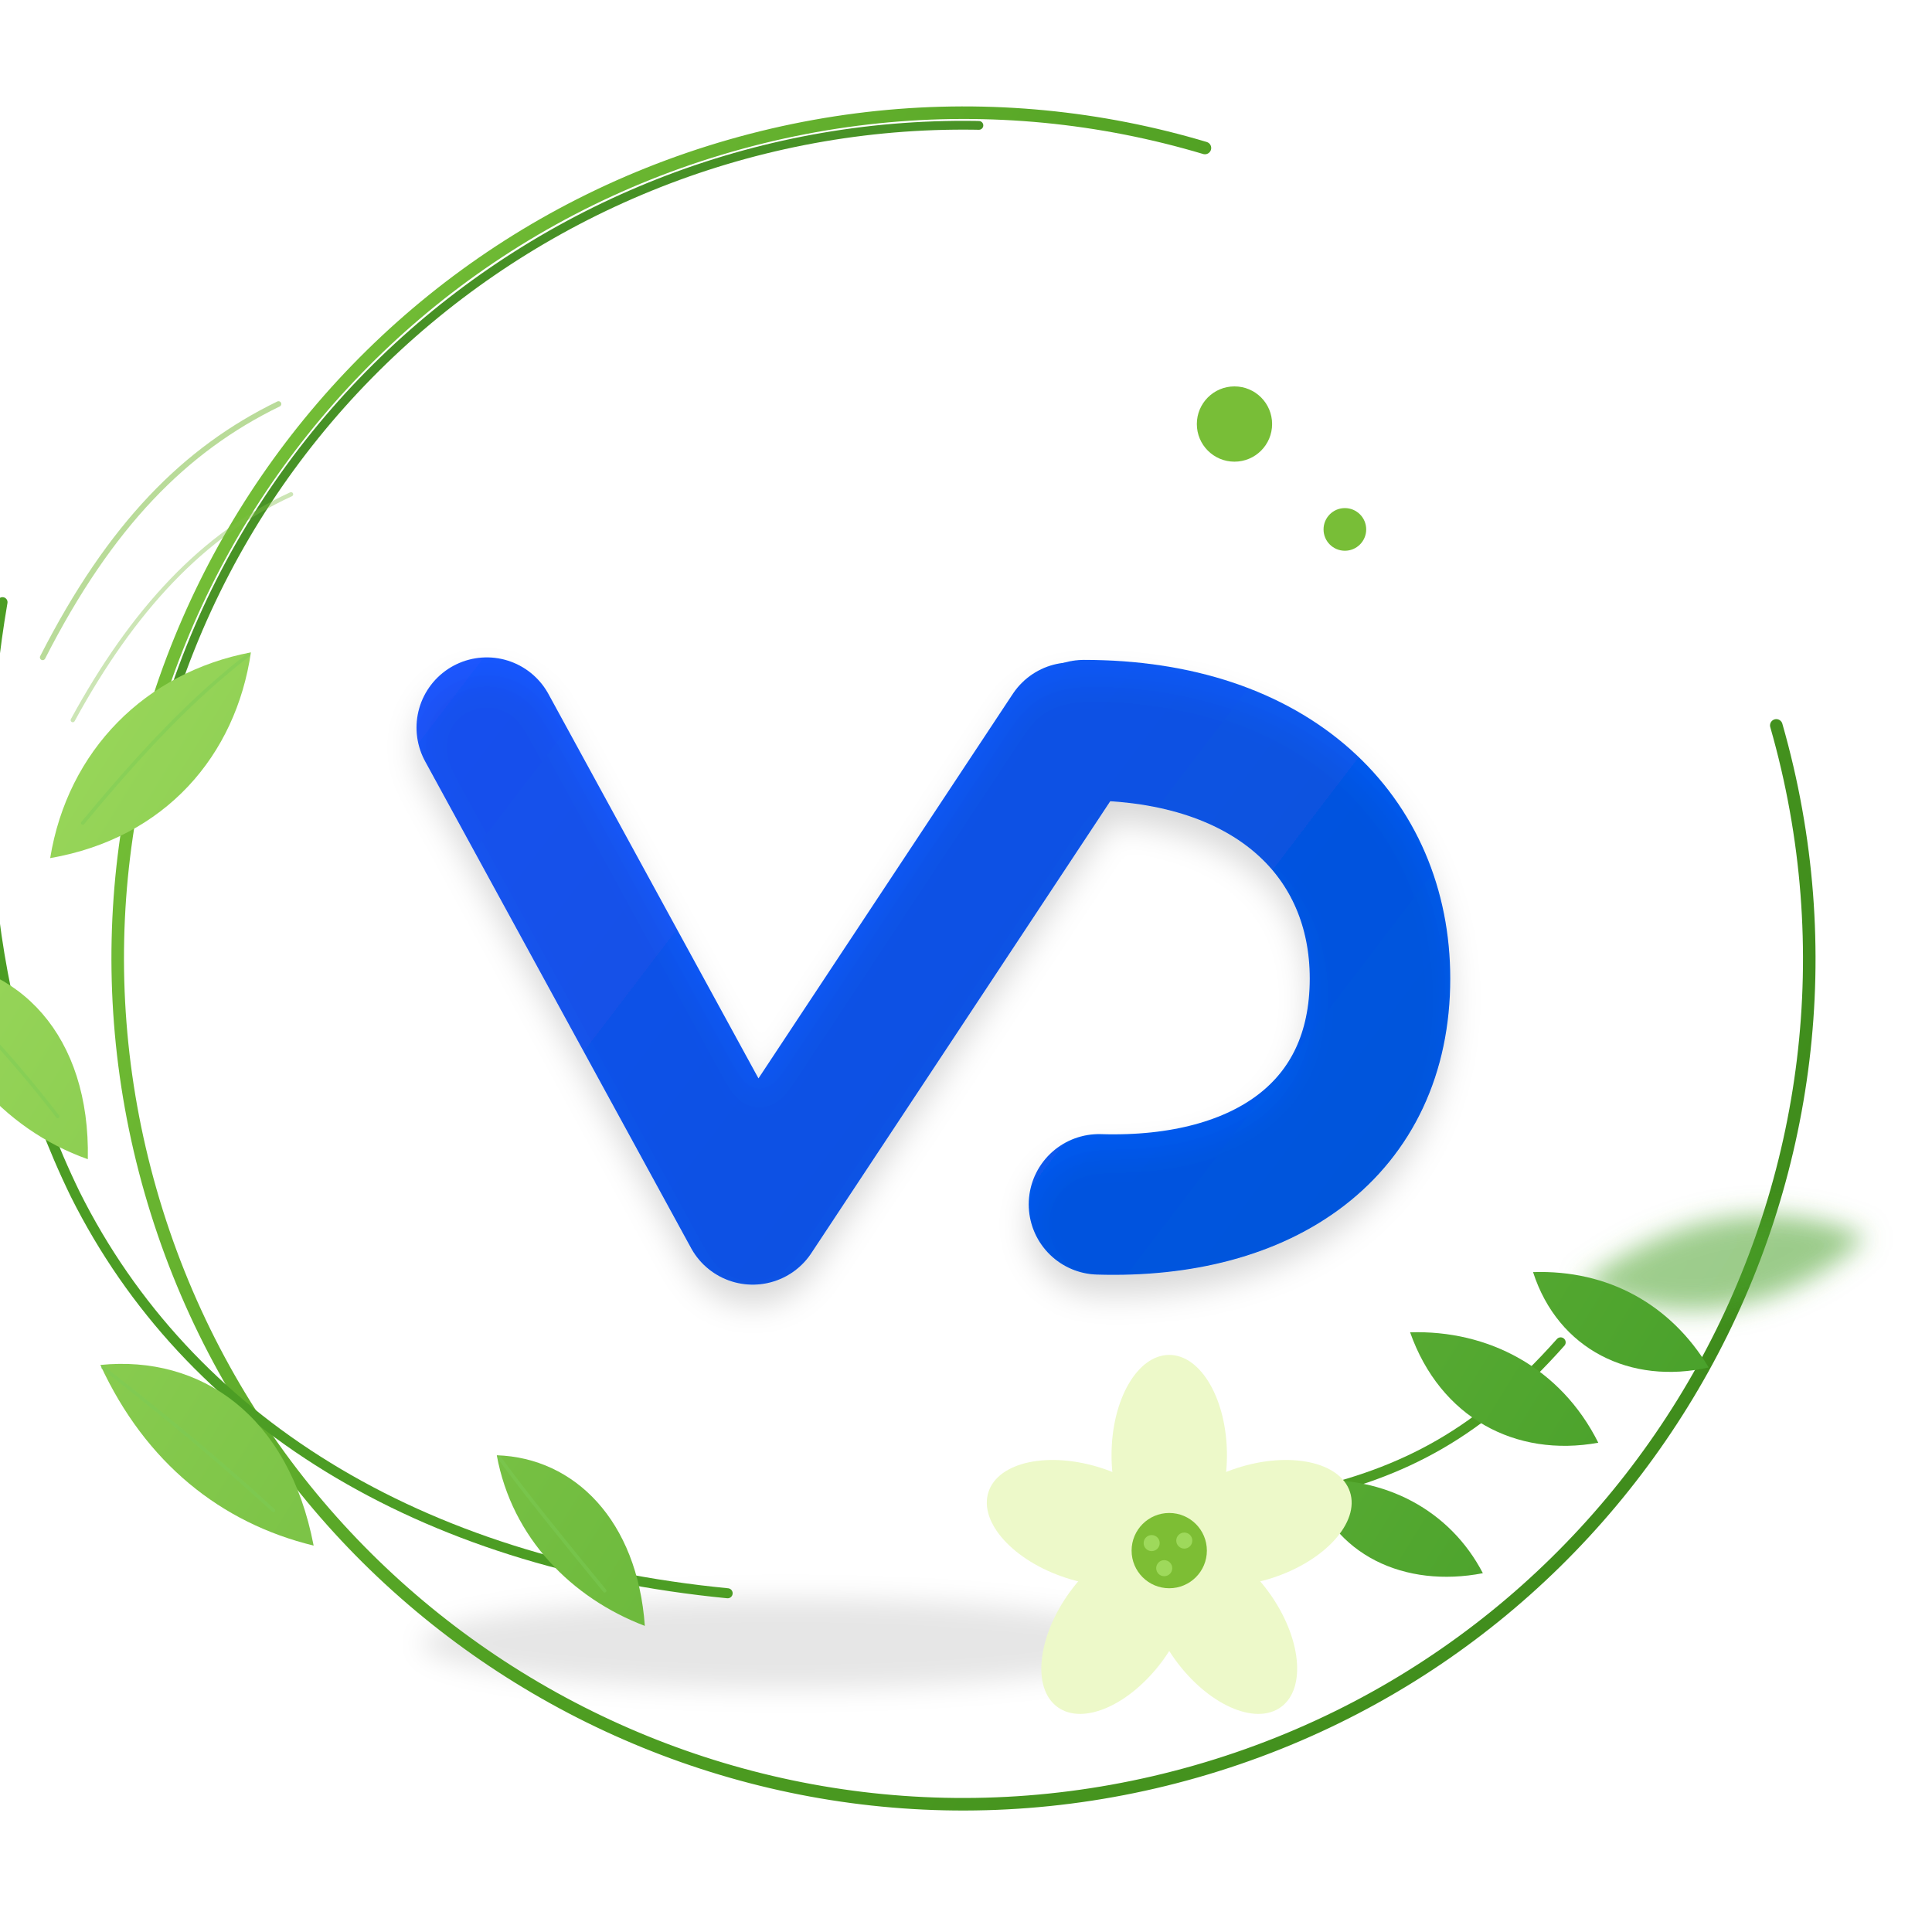
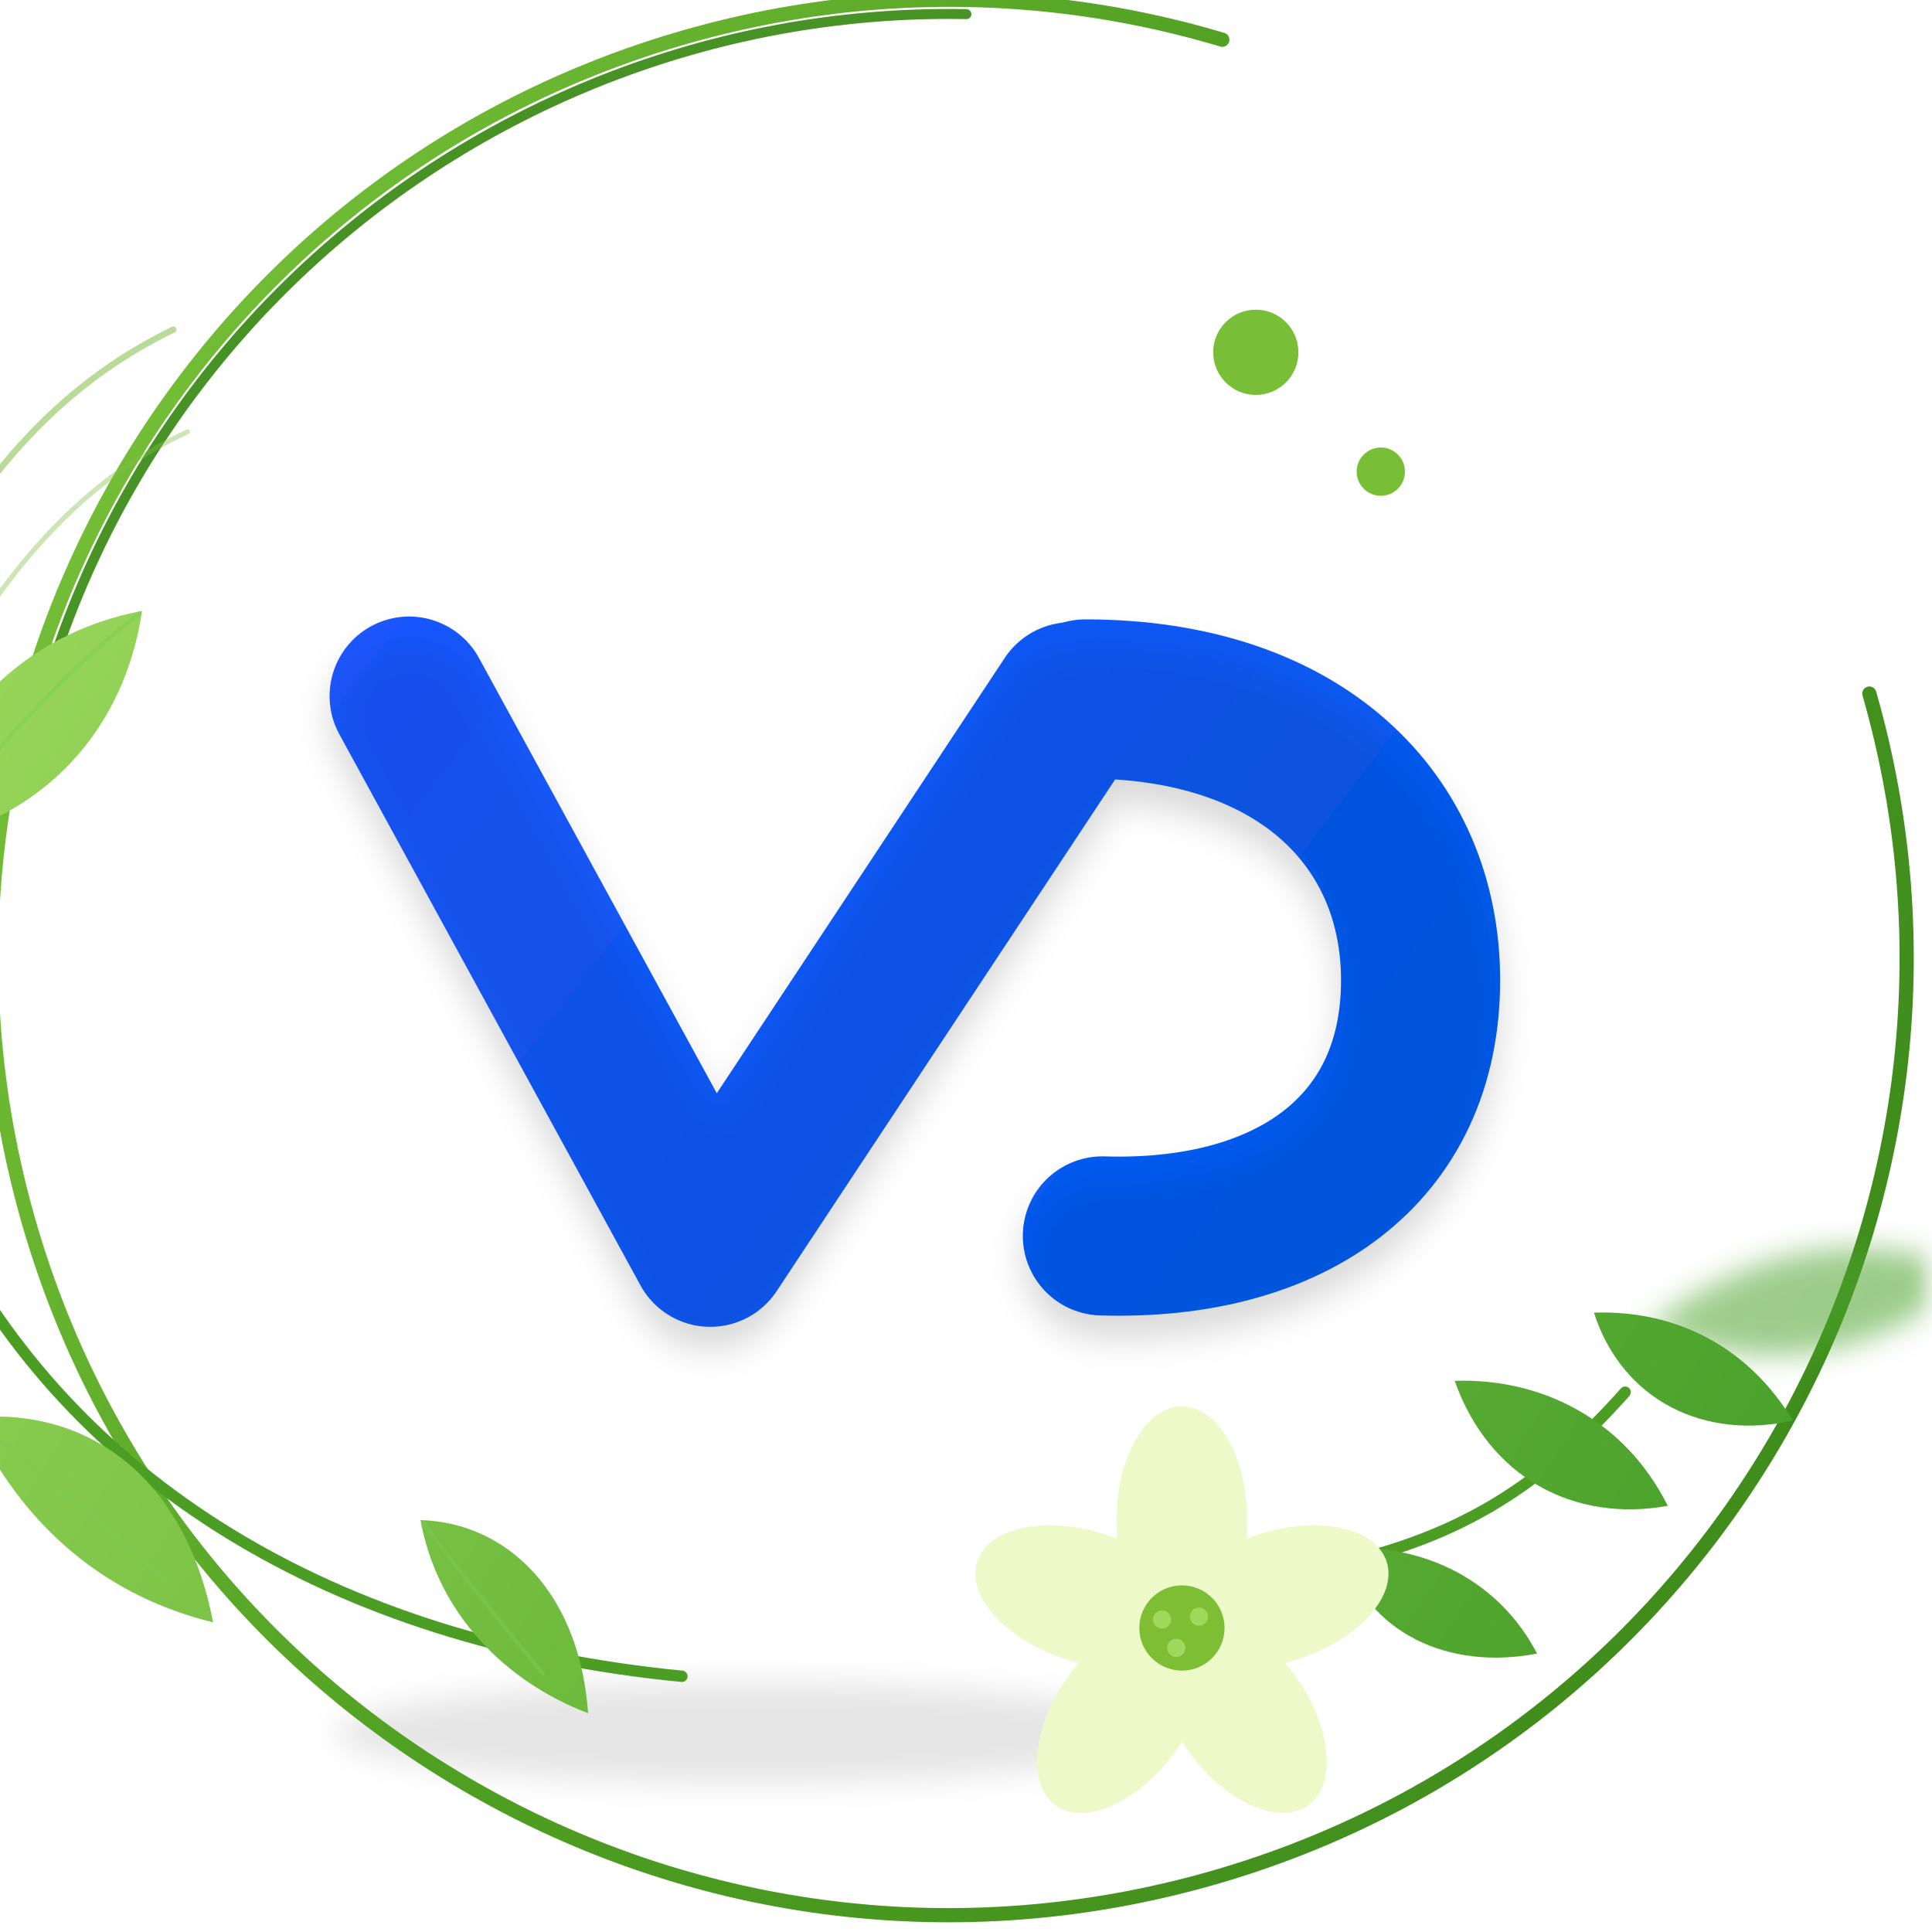
- <svg xmlns="http://www.w3.org/2000/svg" width="1024" height="1024" viewBox="220 110 770 770" fill="none">
+ <svg xmlns="http://www.w3.org/2000/svg" width="1024" height="1024" viewBox="270 155 680 680" fill="none">
  <defs>
    <linearGradient id="blueVP" x1="412" y1="360" x2="740" y2="610" gradientUnits="userSpaceOnUse">
      <stop offset="0" stop-color="#1A57FF" />
      <stop offset="1" stop-color="#005BEB" />
    </linearGradient>
    <linearGradient id="ringGreen" x1="265" y1="250" x2="830" y2="760" gradientUnits="userSpaceOnUse">
      <stop offset="0" stop-color="#7CC53B" />
      <stop offset="0.5" stop-color="#4F9F22" />
      <stop offset="1" stop-color="#3F8C1C" />
    </linearGradient>
    <linearGradient id="leafGreen" x1="170" y1="290" x2="930" y2="760" gradientUnits="userSpaceOnUse">
      <stop offset="0" stop-color="#A6DF63" />
      <stop offset="0.55" stop-color="#6FBB3E" />
      <stop offset="1" stop-color="#419B27" />
    </linearGradient>
    <linearGradient id="flowerPetal" x1="650" y1="680" x2="760" y2="780" gradientUnits="userSpaceOnUse">
      <stop offset="0" stop-color="#EDF9C9" />
      <stop offset="1" stop-color="#B8D86E" />
    </linearGradient>
    <filter id="softBlur" x="-50%" y="-50%" width="200%" height="200%">
      <feGaussianBlur stdDeviation="5" />
    </filter>
    <filter id="shadow" x="-30%" y="-30%" width="160%" height="160%">
      <feGaussianBlur in="SourceAlpha" stdDeviation="6" />
      <feOffset dy="8" />
      <feColorMatrix type="matrix" values="0 0 0 0 0                                             0 0 0 0 0                                             0 0 0 0 0                                             0 0 0 0.15 0" />
      <feBlend in2="SourceGraphic" mode="normal" />
    </filter>
  </defs>
  <ellipse cx="533" cy="765" rx="145" ry="18" fill="#000000" opacity="0.10" filter="url(#softBlur)" />
  <g transform="rotate(-16 604 492)">
    <circle cx="604" cy="492" r="337" stroke="url(#ringGreen)" stroke-width="5" stroke-linecap="round" stroke-dasharray="1780 340" />
    <circle cx="604" cy="492" r="332" stroke="url(#ringGreen)" stroke-width="3.5" opacity="0.96" stroke-linecap="round" stroke-dasharray="435 1675" transform="rotate(212 604 492)" />
  </g>
  <path d="M237 372 C264 319 294 289 331 271" stroke="#7FBE46" stroke-width="2.2" stroke-linecap="round" opacity="0.55" />
  <path d="M249 397 C273 353 301 323 336 307" stroke="#7FBE46" stroke-width="1.7" stroke-linecap="round" opacity="0.40" />
  <g filter="url(#softBlur)" opacity="0.55">
    <path d="M127 638 C93 637 63 616 48 584 C84 577 117 593 127 638Z" fill="url(#leafGreen)" />
    <path d="M850 622 C887 593 928 587 964 603 C931 634 888 640 850 622Z" fill="url(#leafGreen)" />
  </g>
  <path d="M221 350            C208 426 213 510 250 586            C295 676 387 733 510 745" stroke="#4C9D24" stroke-width="4" stroke-linecap="round" />
  <g fill="url(#leafGreen)">
    <path d="M192 329 C158 305 142 266 147 220 C184 230 209 264 192 329Z" />
    <path d="M182 401 C143 398 110 376 92 343 C130 335 166 355 182 401Z" />
    <path d="M240 452 C247 409 278 378 320 370 C314 411 286 444 240 452Z" />
    <path d="M255 572 C221 560 195 530 188 492 C228 493 256 523 255 572Z" />
    <path d="M345 726 C308 717 278 693 260 654 C300 650 335 674 345 726Z" />
    <path d="M477 758 C448 747 424 723 418 690 C449 691 474 716 477 758Z" />
  </g>
  <g stroke="#7CCB56" stroke-width="1.4" opacity="0.48" stroke-linecap="round">
    <path d="M185 316 C171 283 159 251 148 225" />
    <path d="M171 391 C143 375 118 360 94 344" />
    <path d="M253 438 C277 409 297 388 319 371" />
    <path d="M243 555 C223 529 205 511 188 494" />
    <path d="M329 712 C305 690 284 673 261 655" />
    <path d="M461 744 C443 722 430 706 419 691" />
  </g>
  <path d="M739 706 C780 697 810 681 842 645" stroke="#4C9D24" stroke-width="4" stroke-linecap="round" />
  <g fill="url(#leafGreen)">
    <path d="M782 641 C813 640 842 655 857 685 C824 691 794 675 782 641Z" />
    <path d="M831 617 C861 616 886 630 901 655 C870 662 841 648 831 617Z" />
    <path d="M742 700 C772 698 798 712 811 737 C780 743 751 730 742 700Z" />
  </g>
  <circle cx="712" cy="279" r="15" fill="#78BE37" />
  <circle cx="756" cy="321" r="8.5" fill="#78BE37" />
  <g transform="translate(686 728)">
    <ellipse cx="0" cy="-38" rx="23" ry="40" fill="url(#flowerPetal)" />
    <ellipse cx="34" cy="-11" rx="23" ry="40" fill="url(#flowerPetal)" transform="rotate(72 34 -11)" />
    <ellipse cx="21" cy="30" rx="23" ry="40" fill="url(#flowerPetal)" transform="rotate(144 21 30)" />
    <ellipse cx="-21" cy="30" rx="23" ry="40" fill="url(#flowerPetal)" transform="rotate(216 -21 30)" />
    <ellipse cx="-34" cy="-11" rx="23" ry="40" fill="url(#flowerPetal)" transform="rotate(288 -34 -11)" />
    <circle cx="0" cy="0" r="15" fill="#7DBE34" />
    <circle cx="-7" cy="-3" r="3.2" fill="#9ED95B" />
    <circle cx="6" cy="-4" r="3.2" fill="#9ED95B" />
    <circle cx="-2" cy="7" r="3.2" fill="#9ED95B" />
  </g>
  <g filter="url(#shadow)">
    <path d="M414 400 L520 594 L647 402" stroke="url(#blueVP)" stroke-width="56" stroke-linecap="round" stroke-linejoin="round" />
    <path d="M652 401              C728 401 770 444 770 500              C770 560 724 592 658 590" stroke="url(#blueVP)" stroke-width="56" stroke-linecap="round" stroke-linejoin="round" />
  </g>
</svg>
